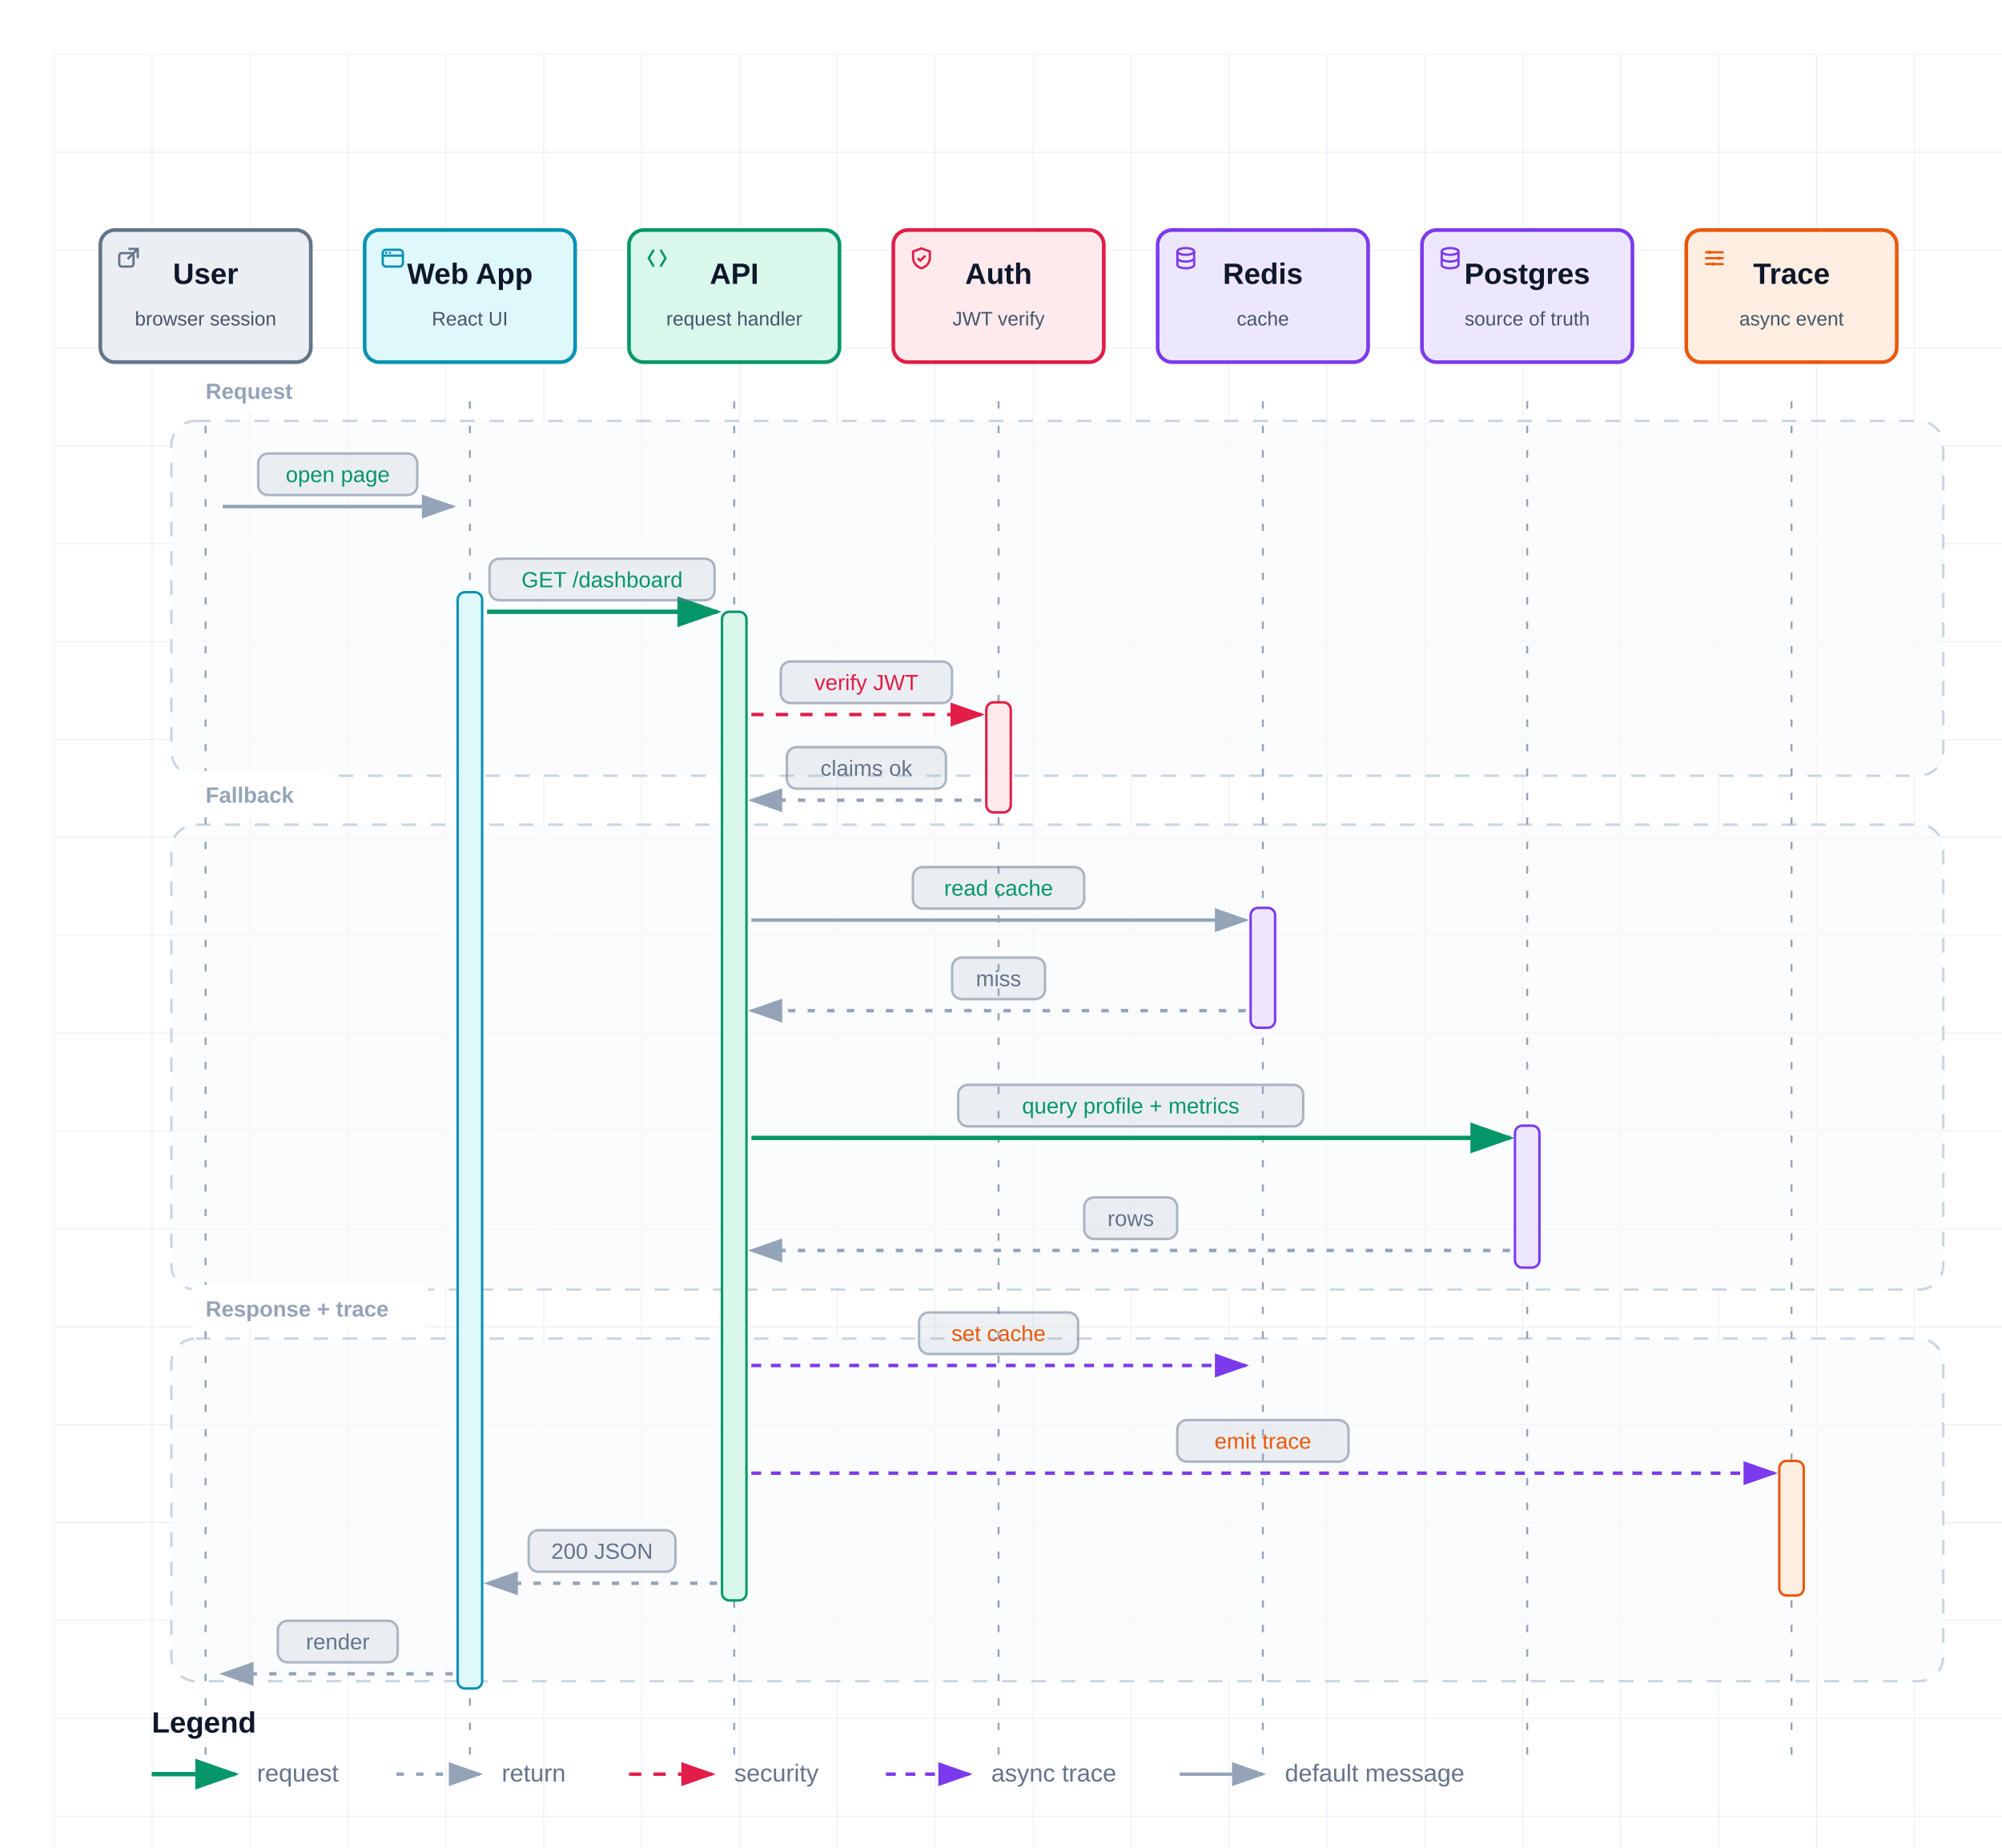
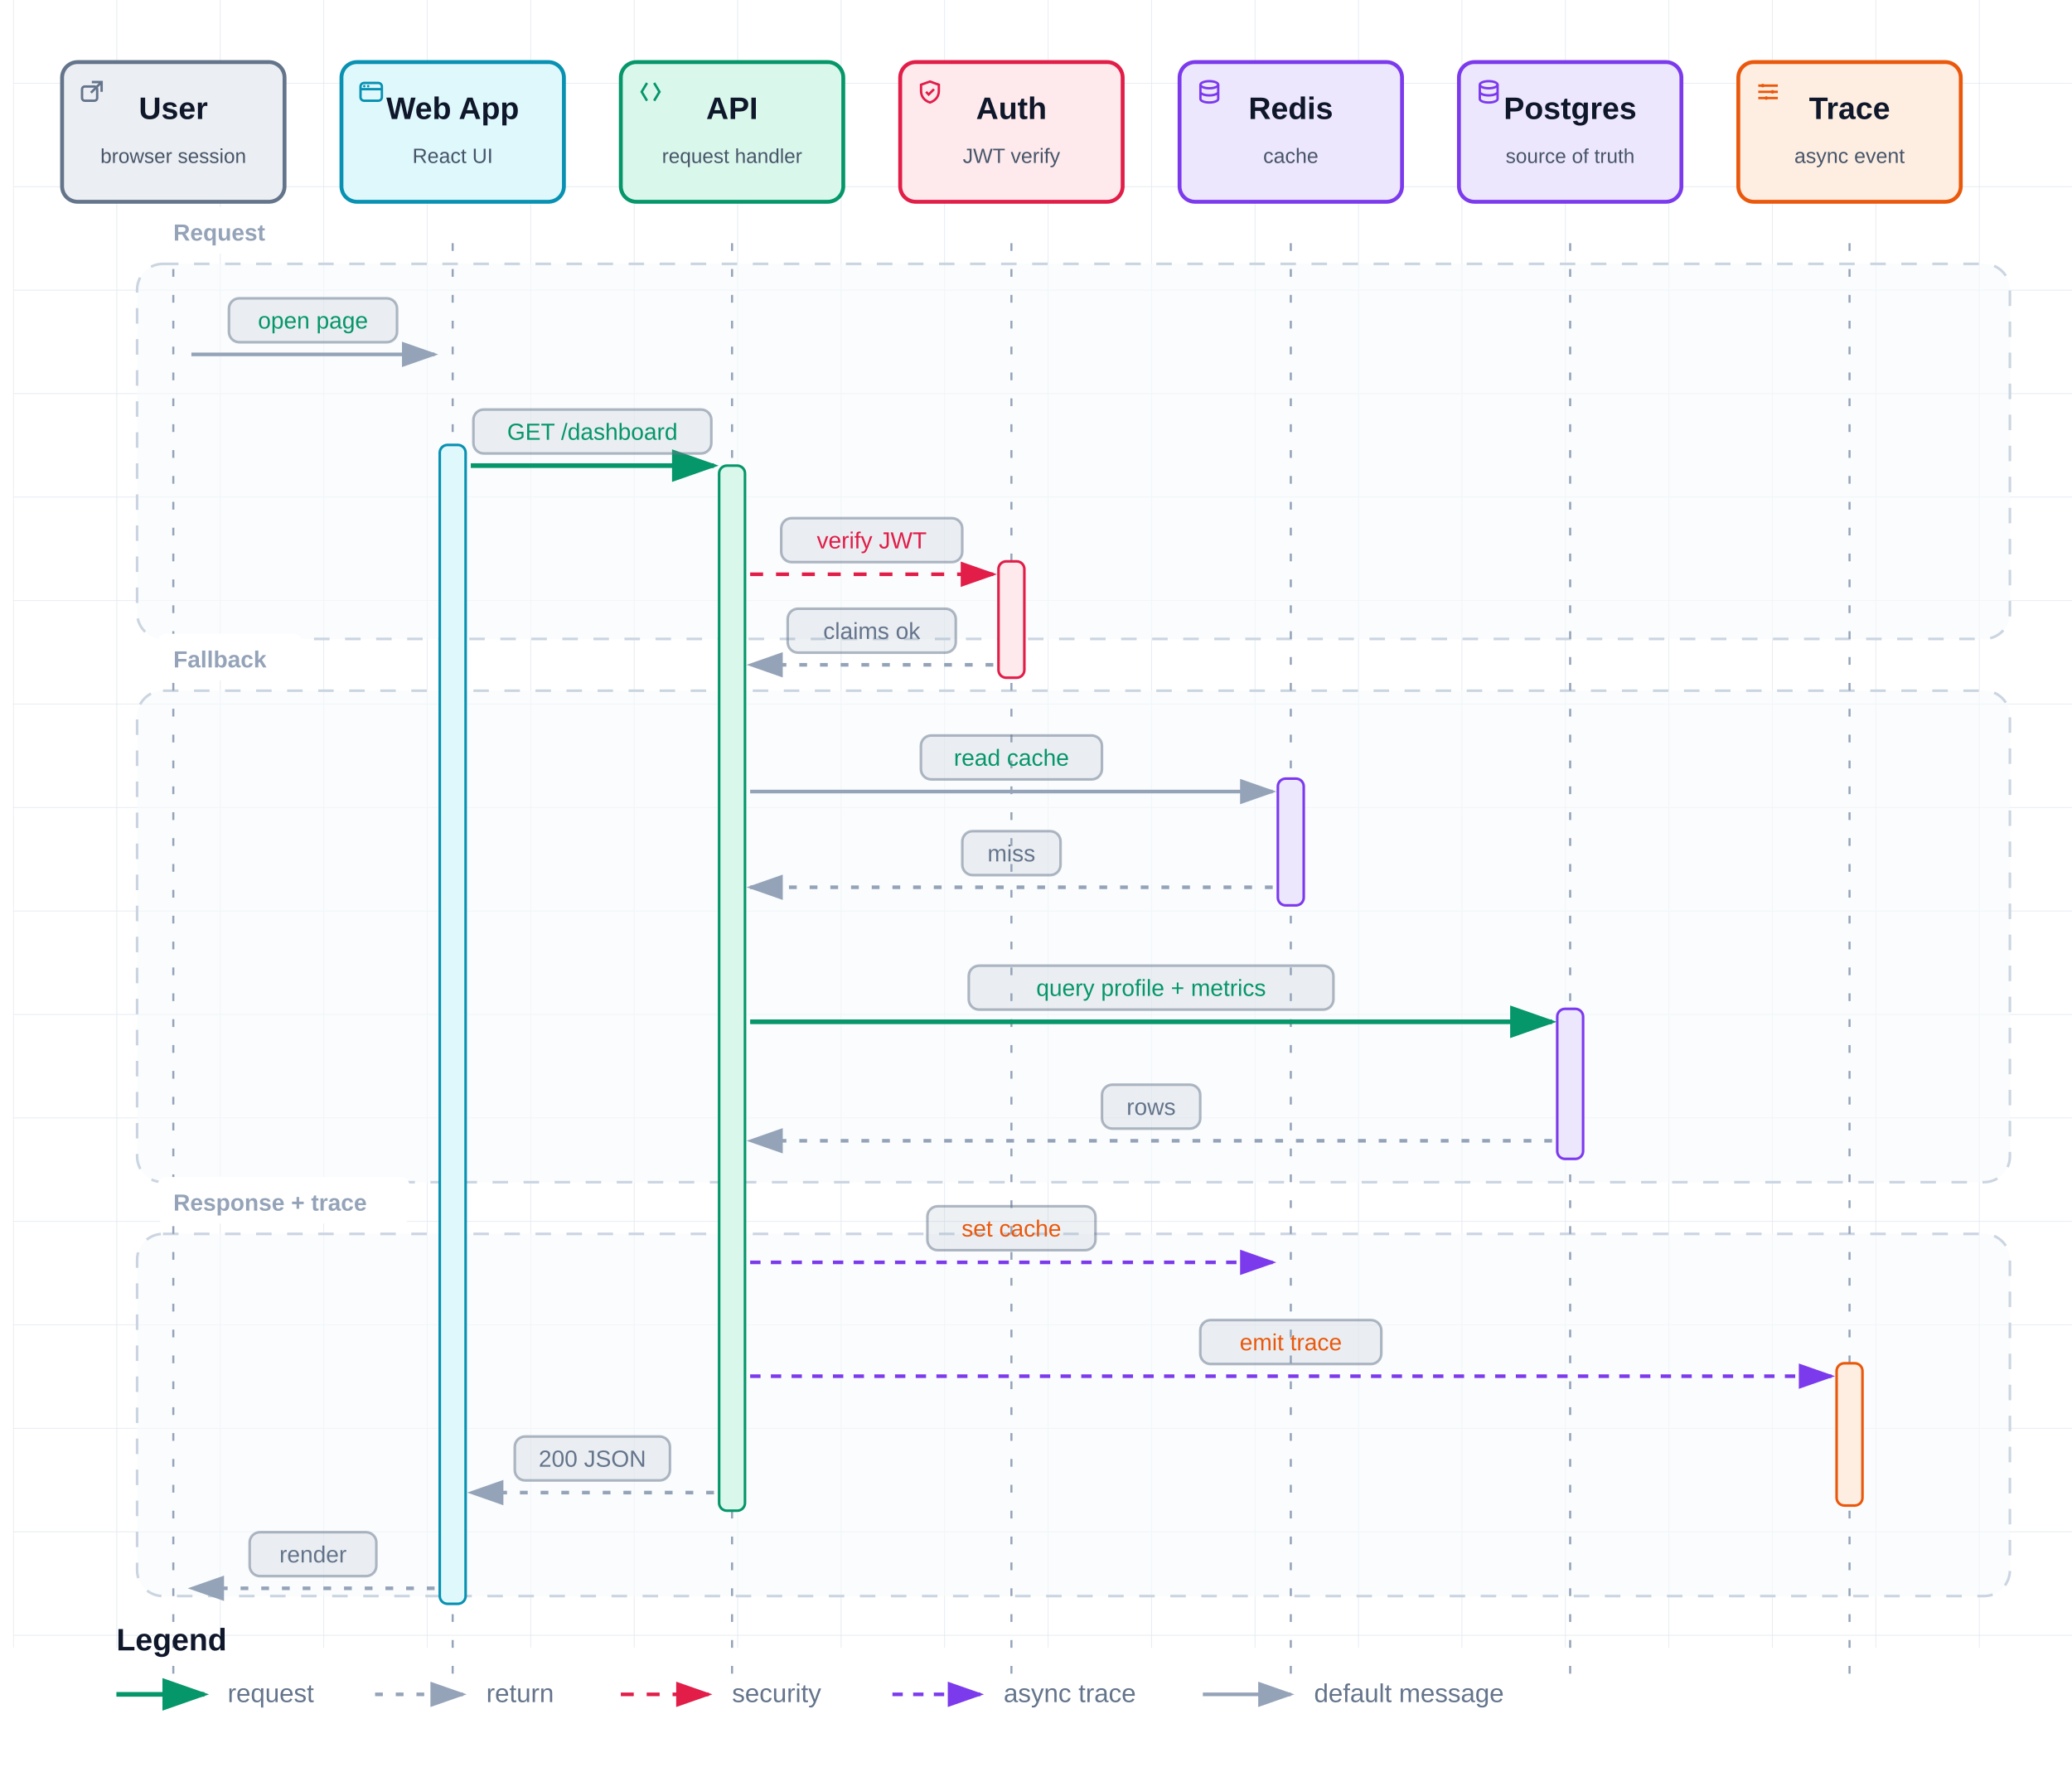
- <svg xmlns="http://www.w3.org/2000/svg" viewBox="-22 -22 818 755" role="img" lang="en" aria-labelledby="archify-diagram-title archify-diagram-description" data-animation="trace" data-preset="classic" data-quality-profile="showcase" style="">
+ <svg xmlns="http://www.w3.org/2000/svg" viewBox="-5 48 801 685" role="img" lang="en" aria-labelledby="archify-diagram-title archify-diagram-description" data-animation="trace" data-preset="classic" data-quality-profile="showcase" style="">
  <defs>
    <marker id="arrowhead" markerWidth="10" markerHeight="7" refX="9" refY="3.5" orient="auto">
      <polygon points="0 0, 10 3.5, 0 7" class="m-default" fill="rgb(148, 163, 184)" stroke="none" />
    </marker>
    <marker id="arrowhead-emphasis" markerWidth="10" markerHeight="7" refX="9" refY="3.5" orient="auto">
      <polygon points="0 0, 10 3.5, 0 7" class="m-emphasis" fill="rgb(5, 150, 105)" stroke="none" />
    </marker>
    <marker id="arrowhead-security" markerWidth="10" markerHeight="7" refX="9" refY="3.5" orient="auto">
      <polygon points="0 0, 10 3.5, 0 7" class="m-security" fill="rgb(225, 29, 72)" stroke="none" />
    </marker>
    <marker id="arrowhead-dashed" markerWidth="10" markerHeight="7" refX="9" refY="3.5" orient="auto">
      <polygon points="0 0, 10 3.5, 0 7" class="m-dashed" fill="rgb(124, 58, 237)" stroke="none" />
    </marker>
    <pattern id="grid" width="40" height="40" patternUnits="userSpaceOnUse">
      <path d="M 40 0 L 0 0 0 40" class="c-grid" stroke-width="0.5px" fill="none" stroke="rgb(226, 232, 240)" />
    </pattern>
  </defs>
  <rect width="100%" height="100%" fill="url(&quot;#grid&quot;)" stroke="none" />
  <rect data-graph-role="structural-frame" data-composition-frame-kind="segment" data-composition-frame-id="0" x="48" y="150" width="724" height="145" rx="10" class="c-lane" stroke-width="1px" fill="rgba(248, 250, 252, 0.65)" stroke="rgb(203, 213, 225)" stroke-dasharray="6px, 6px" />
  <rect data-graph-role="structural-frame" data-composition-frame-kind="segment" data-composition-frame-id="1" x="48" y="315" width="724" height="190" rx="10" class="c-lane" stroke-width="1px" fill="rgba(248, 250, 252, 0.65)" stroke="rgb(203, 213, 225)" stroke-dasharray="6px, 6px" />
  <rect data-graph-role="structural-frame" data-composition-frame-kind="segment" data-composition-frame-id="2" x="48" y="525" width="724" height="140" rx="10" class="c-lane" stroke-width="1px" fill="rgba(248, 250, 252, 0.65)" stroke="rgb(203, 213, 225)" stroke-dasharray="6px, 6px" />
  <path d="M 62 142 L 62 695" class="a-default" stroke-width="0.8px" stroke-dasharray="3px, 7px" fill="none" stroke="rgb(148, 163, 184)" />
  <path d="M 170 142 L 170 695" class="a-default" stroke-width="0.8px" stroke-dasharray="3px, 7px" fill="none" stroke="rgb(148, 163, 184)" />
  <path d="M 278 142 L 278 695" class="a-default" stroke-width="0.8px" stroke-dasharray="3px, 7px" fill="none" stroke="rgb(148, 163, 184)" />
  <path d="M 386 142 L 386 695" class="a-default" stroke-width="0.8px" stroke-dasharray="3px, 7px" fill="none" stroke="rgb(148, 163, 184)" />
  <path d="M 494 142 L 494 695" class="a-default" stroke-width="0.8px" stroke-dasharray="3px, 7px" fill="none" stroke="rgb(148, 163, 184)" />
  <path d="M 602 142 L 602 695" class="a-default" stroke-width="0.8px" stroke-dasharray="3px, 7px" fill="none" stroke="rgb(148, 163, 184)" />
  <path d="M 710 142 L 710 695" class="a-default" stroke-width="0.8px" stroke-dasharray="3px, 7px" fill="none" stroke="rgb(148, 163, 184)" />
  <rect x="165" y="220" width="10" height="448" rx="3" class="c-mask" fill="rgb(255, 255, 255)" stroke="none" />
  <rect x="165" y="220" width="10" height="448" rx="3" class="c-frontend" stroke-width="1px" fill="rgba(34, 211, 238, 0.15)" stroke="rgb(8, 145, 178)" />
  <rect x="273" y="228" width="10" height="404" rx="3" class="c-mask" fill="rgb(255, 255, 255)" stroke="none" />
  <rect x="273" y="228" width="10" height="404" rx="3" class="c-backend" stroke-width="1px" fill="rgba(52, 211, 153, 0.18)" stroke="rgb(5, 150, 105)" />
  <rect x="381" y="265" width="10" height="45" rx="3" class="c-mask" fill="rgb(255, 255, 255)" stroke="none" />
  <rect x="381" y="265" width="10" height="45" rx="3" class="c-security" stroke-width="1px" fill="rgba(251, 113, 133, 0.15)" stroke="rgb(225, 29, 72)" />
  <rect x="489" y="349" width="10" height="49" rx="3" class="c-mask" fill="rgb(255, 255, 255)" stroke="none" />
  <rect x="489" y="349" width="10" height="49" rx="3" class="c-database" stroke-width="1px" fill="rgba(167, 139, 250, 0.2)" stroke="rgb(124, 58, 237)" />
  <rect x="597" y="438" width="10" height="58" rx="3" class="c-mask" fill="rgb(255, 255, 255)" stroke="none" />
  <rect x="597" y="438" width="10" height="58" rx="3" class="c-database" stroke-width="1px" fill="rgba(167, 139, 250, 0.2)" stroke="rgb(124, 58, 237)" />
  <rect x="705" y="575" width="10" height="55" rx="3" class="c-mask" fill="rgb(255, 255, 255)" stroke="none" />
  <rect x="705" y="575" width="10" height="55" rx="3" class="c-messagebus" stroke-width="1px" fill="rgba(251, 146, 60, 0.15)" stroke="rgb(234, 88, 12)" />
  <g data-edge-from="user" data-edge-to="web" data-edge-label="open page" data-edge-key="0" data-edge-id="open-page">
    <path data-composition-edge-from="user" data-composition-edge-to="web" data-composition-edge-id="open-page" data-composition-points="69,185;163,185" d="M 69 185 L 163 185" class="a-default" data-animate="edge" style="--step:0" stroke-width="1.4px" marker-end="url(#arrowhead)" fill="none" stroke="rgb(148, 163, 184)" />
    <g data-detail="context">
      <rect x="83.5" y="163.307" width="65" height="17" rx="4" class="c-mask" fill="rgba(148, 163, 184, 0.16)" stroke="rgba(100, 116, 139, 0.5)" stroke-width="1px" />
      <text x="116" y="175" class="t-backend" font-size="9" text-anchor="middle" fill="rgb(5, 150, 105)" stroke="none" font-family="PingFang SC, &quot;Microsoft YaHei&quot;, Arial, sans-serif" font-weight="500">open page</text>
    </g>
  </g>
  <g data-edge-from="web" data-edge-to="api" data-edge-label="GET /dashboard" data-edge-key="1" data-edge-id="dashboard-request">
    <path data-composition-edge-from="web" data-composition-edge-to="api" data-composition-edge-id="dashboard-request" data-composition-points="177,228;271,228" d="M 177 228 L 271 228" class="a-emphasis" data-animate="edge" style="--step:1" stroke-width="1.8px" marker-end="url(#arrowhead-emphasis)" fill="none" stroke="rgb(5, 150, 105)" />
    <g data-detail="context">
      <rect x="178" y="206.307" width="92" height="17" rx="4" class="c-mask" fill="rgba(148, 163, 184, 0.16)" stroke="rgba(100, 116, 139, 0.5)" stroke-width="1px" />
      <text x="224" y="218" class="t-backend" font-size="9" text-anchor="middle" fill="rgb(5, 150, 105)" stroke="none" font-family="PingFang SC, &quot;Microsoft YaHei&quot;, Arial, sans-serif" font-weight="500">GET /dashboard</text>
    </g>
  </g>
  <g data-edge-from="api" data-edge-to="auth" data-edge-label="verify JWT" data-edge-key="2" data-edge-id="verify-jwt">
    <path data-composition-edge-from="api" data-composition-edge-to="auth" data-composition-edge-id="verify-jwt" data-composition-points="285,270;379,270" d="M 285 270 L 379 270" class="a-security" data-animate="edge" style="--step:2" stroke-width="1.4px" marker-end="url(#arrowhead-security)" fill="none" stroke="rgb(225, 29, 72)" stroke-dasharray="5px, 5px" />
    <g data-detail="context">
      <rect x="297" y="248.307" width="70" height="17" rx="4" class="c-mask" fill="rgba(148, 163, 184, 0.16)" stroke="rgba(100, 116, 139, 0.5)" stroke-width="1px" />
      <text x="332" y="260" class="t-security" font-size="9" text-anchor="middle" fill="rgb(225, 29, 72)" stroke="none" font-family="PingFang SC, &quot;Microsoft YaHei&quot;, Arial, sans-serif" font-weight="500">verify JWT</text>
    </g>
  </g>
  <g data-edge-from="auth" data-edge-to="api" data-edge-label="claims ok" data-edge-key="3" data-edge-id="auth-claims">
    <path data-composition-edge-from="auth" data-composition-edge-to="api" data-composition-edge-id="auth-claims" data-composition-points="379,305;285,305" d="M 379 305 L 285 305" class="a-default" data-animate="edge" style="--step:3" stroke-width="1.4px" stroke-dasharray="3px, 5px" marker-end="url(#arrowhead)" fill="none" stroke="rgb(148, 163, 184)" />
    <g data-detail="context">
      <rect x="299.5" y="283.307" width="65" height="17" rx="4" class="c-mask" fill="rgba(148, 163, 184, 0.16)" stroke="rgba(100, 116, 139, 0.5)" stroke-width="1px" />
      <text x="332" y="295" class="t-muted" font-size="9" text-anchor="middle" fill="rgb(100, 116, 139)" stroke="none" font-family="PingFang SC, &quot;Microsoft YaHei&quot;, Arial, sans-serif" font-weight="500">claims ok</text>
    </g>
  </g>
  <g data-edge-from="api" data-edge-to="redis" data-edge-label="read cache" data-edge-key="4" data-edge-id="cache-read">
    <path data-composition-edge-from="api" data-composition-edge-to="redis" data-composition-edge-id="cache-read" data-composition-points="285,354;487,354" d="M 285 354 L 487 354" class="a-default" data-animate="edge" style="--step:4" stroke-width="1.4px" marker-end="url(#arrowhead)" fill="none" stroke="rgb(148, 163, 184)" />
    <g data-detail="context">
      <rect x="351" y="332.307" width="70" height="17" rx="4" class="c-mask" fill="rgba(148, 163, 184, 0.16)" stroke="rgba(100, 116, 139, 0.5)" stroke-width="1px" />
      <text x="386" y="344" class="t-backend" font-size="9" text-anchor="middle" fill="rgb(5, 150, 105)" stroke="none" font-family="PingFang SC, &quot;Microsoft YaHei&quot;, Arial, sans-serif" font-weight="500">read cache</text>
    </g>
  </g>
  <g data-edge-from="redis" data-edge-to="api" data-edge-label="miss" data-edge-key="5" data-edge-id="cache-miss">
    <path data-composition-edge-from="redis" data-composition-edge-to="api" data-composition-edge-id="cache-miss" data-composition-points="487,391;285,391" d="M 487 391 L 285 391" class="a-default" data-animate="edge" style="--step:5" stroke-width="1.4px" stroke-dasharray="3px, 5px" marker-end="url(#arrowhead)" fill="none" stroke="rgb(148, 163, 184)" />
    <g data-detail="context">
      <rect x="367" y="369.307" width="38" height="17" rx="4" class="c-mask" fill="rgba(148, 163, 184, 0.16)" stroke="rgba(100, 116, 139, 0.5)" stroke-width="1px" />
      <text x="386" y="381" class="t-muted" font-size="9" text-anchor="middle" fill="rgb(100, 116, 139)" stroke="none" font-family="PingFang SC, &quot;Microsoft YaHei&quot;, Arial, sans-serif" font-weight="500">miss</text>
    </g>
  </g>
  <g data-edge-from="api" data-edge-to="db" data-edge-label="query profile + metrics" data-edge-key="6" data-edge-id="profile-query">
    <path data-composition-edge-from="api" data-composition-edge-to="db" data-composition-edge-id="profile-query" data-composition-points="285,443;595,443" d="M 285 443 L 595 443" class="a-emphasis" data-animate="edge" style="--step:6" stroke-width="1.8px" marker-end="url(#arrowhead-emphasis)" fill="none" stroke="rgb(5, 150, 105)" />
    <g data-detail="context">
      <rect x="369.5" y="421.307" width="141" height="17" rx="4" class="c-mask" fill="rgba(148, 163, 184, 0.16)" stroke="rgba(100, 116, 139, 0.5)" stroke-width="1px" />
      <text x="440" y="433" class="t-backend" font-size="9" text-anchor="middle" fill="rgb(5, 150, 105)" stroke="none" font-family="PingFang SC, &quot;Microsoft YaHei&quot;, Arial, sans-serif" font-weight="500">query profile + metrics</text>
    </g>
  </g>
  <g data-edge-from="db" data-edge-to="api" data-edge-label="rows" data-edge-key="7" data-edge-id="profile-rows">
    <path data-composition-edge-from="db" data-composition-edge-to="api" data-composition-edge-id="profile-rows" data-composition-points="595,489;285,489" d="M 595 489 L 285 489" class="a-default" data-animate="edge" style="--step:7" stroke-width="1.4px" stroke-dasharray="3px, 5px" marker-end="url(#arrowhead)" fill="none" stroke="rgb(148, 163, 184)" />
    <g data-detail="context">
      <rect x="421" y="467.307" width="38" height="17" rx="4" class="c-mask" fill="rgba(148, 163, 184, 0.16)" stroke="rgba(100, 116, 139, 0.5)" stroke-width="1px" />
      <text x="440" y="479" class="t-muted" font-size="9" text-anchor="middle" fill="rgb(100, 116, 139)" stroke="none" font-family="PingFang SC, &quot;Microsoft YaHei&quot;, Arial, sans-serif" font-weight="500">rows</text>
    </g>
  </g>
  <g data-edge-from="api" data-edge-to="redis" data-edge-label="set cache" data-edge-key="8" data-edge-id="cache-write">
    <path data-composition-edge-from="api" data-composition-edge-to="redis" data-composition-edge-id="cache-write" data-composition-points="285,536;487,536" d="M 285 536 L 487 536" class="a-dashed" data-animate="edge" style="--step:8" stroke-width="1.4px" marker-end="url(#arrowhead-dashed)" fill="none" stroke="rgb(124, 58, 237)" stroke-dasharray="4px, 4px" />
    <g data-detail="context">
      <rect x="353.5" y="514.307" width="65" height="17" rx="4" class="c-mask" fill="rgba(148, 163, 184, 0.16)" stroke="rgba(100, 116, 139, 0.5)" stroke-width="1px" />
      <text x="386" y="526" class="t-messagebus" font-size="9" text-anchor="middle" fill="rgb(234, 88, 12)" stroke="none" font-family="PingFang SC, &quot;Microsoft YaHei&quot;, Arial, sans-serif" font-weight="500">set cache</text>
    </g>
  </g>
  <g data-edge-from="api" data-edge-to="trace" data-edge-label="emit trace" data-edge-key="9" data-edge-id="trace-emit">
    <path data-composition-edge-from="api" data-composition-edge-to="trace" data-composition-edge-id="trace-emit" data-composition-points="285,580;703,580" d="M 285 580 L 703 580" class="a-dashed" data-animate="edge" style="--step:9" stroke-width="1.4px" marker-end="url(#arrowhead-dashed)" fill="none" stroke="rgb(124, 58, 237)" stroke-dasharray="4px, 4px" />
    <g data-detail="context">
      <rect x="459" y="558.307" width="70" height="17" rx="4" class="c-mask" fill="rgba(148, 163, 184, 0.16)" stroke="rgba(100, 116, 139, 0.5)" stroke-width="1px" />
      <text x="494" y="570" class="t-messagebus" font-size="9" text-anchor="middle" fill="rgb(234, 88, 12)" stroke="none" font-family="PingFang SC, &quot;Microsoft YaHei&quot;, Arial, sans-serif" font-weight="500">emit trace</text>
    </g>
  </g>
  <g data-edge-from="api" data-edge-to="web" data-edge-label="200 JSON" data-edge-key="10" data-edge-id="dashboard-response">
    <path data-composition-edge-from="api" data-composition-edge-to="web" data-composition-edge-id="dashboard-response" data-composition-points="271,625;177,625" d="M 271 625 L 177 625" class="a-default" data-animate="edge" style="--step:10" stroke-width="1.4px" stroke-dasharray="3px, 5px" marker-end="url(#arrowhead)" fill="none" stroke="rgb(148, 163, 184)" />
    <g data-detail="context">
      <rect x="194" y="603.307" width="60" height="17" rx="4" class="c-mask" fill="rgba(148, 163, 184, 0.16)" stroke="rgba(100, 116, 139, 0.5)" stroke-width="1px" />
      <text x="224" y="615" class="t-muted" font-size="9" text-anchor="middle" fill="rgb(100, 116, 139)" stroke="none" font-family="PingFang SC, &quot;Microsoft YaHei&quot;, Arial, sans-serif" font-weight="500">200 JSON</text>
    </g>
  </g>
  <g data-edge-from="web" data-edge-to="user" data-edge-label="render" data-edge-key="11" data-edge-id="page-render">
    <path data-composition-edge-from="web" data-composition-edge-to="user" data-composition-edge-id="page-render" data-composition-points="163,662;69,662" d="M 163 662 L 69 662" class="a-default" data-animate="edge" style="--step:11" stroke-width="1.4px" stroke-dasharray="3px, 5px" marker-end="url(#arrowhead)" fill="none" stroke="rgb(148, 163, 184)" />
    <g data-detail="context">
      <rect x="91.5" y="640.307" width="49" height="17" rx="4" class="c-mask" fill="rgba(148, 163, 184, 0.16)" stroke="rgba(100, 116, 139, 0.5)" stroke-width="1px" />
      <text x="116" y="652" class="t-muted" font-size="9" text-anchor="middle" fill="rgb(100, 116, 139)" stroke="none" font-family="PingFang SC, &quot;Microsoft YaHei&quot;, Arial, sans-serif" font-weight="500">render</text>
    </g>
  </g>
  <g data-graph-role="segment-label" data-segment-id="0">
    <rect x="56" y="128" width="50.4" height="18" rx="3" class="c-mask" fill="rgb(255, 255, 255)" stroke="none" />
    <text x="62" y="141" class="t-dim" font-size="9" font-weight="600" fill="rgb(148, 163, 184)" stroke="none" font-family="PingFang SC, &quot;Microsoft YaHei&quot;, Arial, sans-serif" text-anchor="start">Request</text>
  </g>
  <g data-graph-role="segment-label" data-segment-id="1">
    <rect x="56" y="293" width="55.6" height="18" rx="3" class="c-mask" fill="rgb(255, 255, 255)" stroke="none" />
    <text x="62" y="306" class="t-dim" font-size="9" font-weight="600" fill="rgb(148, 163, 184)" stroke="none" font-family="PingFang SC, &quot;Microsoft YaHei&quot;, Arial, sans-serif" text-anchor="start">Fallback</text>
  </g>
  <g data-graph-role="segment-label" data-segment-id="2">
    <rect x="56" y="503" width="97.2" height="18" rx="3" class="c-mask" fill="rgb(255, 255, 255)" stroke="none" />
    <text x="62" y="516" class="t-dim" font-size="9" font-weight="600" fill="rgb(148, 163, 184)" stroke="none" font-family="PingFang SC, &quot;Microsoft YaHei&quot;, Arial, sans-serif" text-anchor="start">Response + trace</text>
  </g>
  <g id="node-user" data-node-id="user" data-node-label="User" data-node-kind="external" data-node-sublabel="browser session" data-node-context="Sequence participant">
    <rect x="19" y="72" width="86" height="54" rx="6" class="c-mask" fill="rgb(255, 255, 255)" stroke="none" />
    <rect x="19" y="72" width="86" height="54" rx="6" class="c-external" data-animate="node" style="--step:0" stroke-width="1.5px" fill="rgba(148, 163, 184, 0.18)" stroke="rgb(100, 116, 139)" />
    <g aria-hidden="true" data-semantic-sigil="external" class="semantic-sigil s-external" transform="translate(25 78) scale(0.6875)">
      <rect x="2.5" y="5" width="8.5" height="8" rx="1.5" fill="none" stroke="rgb(100, 116, 139)" stroke-width="1.35px" />
      <path d="M8 2.5h5.5V8M13.5 2.5 7.5 8.5" fill="none" stroke="rgb(100, 116, 139)" stroke-width="1.35px" />
    </g>
    <text data-node-label="" data-detail-anchor="" x="62" y="94" class="t-primary" font-size="12" font-weight="700" text-anchor="middle" fill="rgb(15, 23, 42)" stroke="none" font-family="PingFang SC, &quot;Microsoft YaHei&quot;, Arial, sans-serif">User</text>
-     <text data-detail="context" x="62" y="111" class="t-muted" font-size="8" text-anchor="middle" fill="rgb(71, 85, 105)" stroke="none" font-family="PingFang SC, &quot;Microsoft YaHei&quot;, Arial, sans-serif" font-weight="500">browser session</text>
+     <text data-detail="context" x="62" y="111" class="t-muted" font-size="7.8" text-anchor="middle" fill="rgb(71, 85, 105)" stroke="none" font-family="PingFang SC, &quot;Microsoft YaHei&quot;, Arial, sans-serif" font-weight="500">browser session</text>
  </g>
  <g id="node-web" data-node-id="web" data-node-label="Web App" data-node-kind="frontend" data-node-sublabel="React UI" data-node-context="Sequence participant">
    <rect x="127" y="72" width="86" height="54" rx="6" class="c-mask" fill="rgb(255, 255, 255)" stroke="none" />
    <rect x="127" y="72" width="86" height="54" rx="6" class="c-frontend" data-animate="node" style="--step:1" stroke-width="1.5px" fill="rgba(34, 211, 238, 0.15)" stroke="rgb(8, 145, 178)" />
    <g aria-hidden="true" data-semantic-sigil="frontend" class="semantic-sigil s-frontend" transform="translate(133 78) scale(0.6875)">
      <rect x="2" y="3" width="12" height="10" rx="2" fill="none" stroke="rgb(8, 145, 178)" stroke-width="1.35px" />
      <path d="M2 6.5h12" fill="none" stroke="rgb(8, 145, 178)" stroke-width="1.35px" />
      <circle cx="4.1" cy="4.8" r=".7" class="sigil-fill" fill="rgb(8, 145, 178)" stroke="none" />
      <circle cx="6.3" cy="4.8" r=".7" class="sigil-fill" fill="rgb(8, 145, 178)" stroke="none" />
    </g>
    <text data-node-label="" data-detail-anchor="" x="170" y="94" class="t-primary" font-size="12" font-weight="700" text-anchor="middle" fill="rgb(15, 23, 42)" stroke="none" font-family="PingFang SC, &quot;Microsoft YaHei&quot;, Arial, sans-serif">Web App</text>
    <text data-detail="context" x="170" y="111" class="t-muted" font-size="8" text-anchor="middle" fill="rgb(71, 85, 105)" stroke="none" font-family="PingFang SC, &quot;Microsoft YaHei&quot;, Arial, sans-serif" font-weight="500">React UI</text>
  </g>
  <g id="node-api" data-node-id="api" data-node-label="API" data-node-kind="backend" data-node-sublabel="request handler" data-node-context="Sequence participant">
    <rect x="235" y="72" width="86" height="54" rx="6" class="c-mask" fill="rgb(255, 255, 255)" stroke="none" />
    <rect x="235" y="72" width="86" height="54" rx="6" class="c-backend" data-animate="node" style="--step:2" stroke-width="1.5px" fill="rgba(52, 211, 153, 0.18)" stroke="rgb(5, 150, 105)" />
    <g aria-hidden="true" data-semantic-sigil="backend" class="semantic-sigil s-backend" transform="translate(241 78) scale(0.6875)">
      <path d="M6 3 3 8l3 5M10 3l3 5-3 5" fill="none" stroke="rgb(5, 150, 105)" stroke-width="1.35px" />
    </g>
    <text data-node-label="" data-detail-anchor="" x="278" y="94" class="t-primary" font-size="12" font-weight="700" text-anchor="middle" fill="rgb(15, 23, 42)" stroke="none" font-family="PingFang SC, &quot;Microsoft YaHei&quot;, Arial, sans-serif">API</text>
-     <text data-detail="context" x="278" y="111" class="t-muted" font-size="8" text-anchor="middle" fill="rgb(71, 85, 105)" stroke="none" font-family="PingFang SC, &quot;Microsoft YaHei&quot;, Arial, sans-serif" font-weight="500">request handler</text>
+     <text data-detail="context" x="278" y="111" class="t-muted" font-size="7.8" text-anchor="middle" fill="rgb(71, 85, 105)" stroke="none" font-family="PingFang SC, &quot;Microsoft YaHei&quot;, Arial, sans-serif" font-weight="500">request handler</text>
  </g>
  <g id="node-auth" data-node-id="auth" data-node-label="Auth" data-node-kind="security" data-node-sublabel="JWT verify" data-node-context="Sequence participant">
    <rect x="343" y="72" width="86" height="54" rx="6" class="c-mask" fill="rgb(255, 255, 255)" stroke="none" />
    <rect x="343" y="72" width="86" height="54" rx="6" class="c-security" data-animate="node" style="--step:3" stroke-width="1.5px" fill="rgba(251, 113, 133, 0.15)" stroke="rgb(225, 29, 72)" />
    <g aria-hidden="true" data-semantic-sigil="security" class="semantic-sigil s-security" transform="translate(349 78) scale(0.6875)">
      <path d="M8 2.2 13 4v3.5c0 3.1-1.8 5.4-5 6.5-3.2-1.1-5-3.4-5-6.5V4Z" fill="none" stroke="rgb(225, 29, 72)" stroke-width="1.35px" />
      <path d="m5.8 8 1.5 1.5 3-3" fill="none" stroke="rgb(225, 29, 72)" stroke-width="1.35px" />
    </g>
    <text data-node-label="" data-detail-anchor="" x="386" y="94" class="t-primary" font-size="12" font-weight="700" text-anchor="middle" fill="rgb(15, 23, 42)" stroke="none" font-family="PingFang SC, &quot;Microsoft YaHei&quot;, Arial, sans-serif">Auth</text>
    <text data-detail="context" x="386" y="111" class="t-muted" font-size="8" text-anchor="middle" fill="rgb(71, 85, 105)" stroke="none" font-family="PingFang SC, &quot;Microsoft YaHei&quot;, Arial, sans-serif" font-weight="500">JWT verify</text>
  </g>
  <g id="node-redis" data-node-id="redis" data-node-label="Redis" data-node-kind="database" data-node-sublabel="cache" data-node-context="Sequence participant">
    <rect x="451" y="72" width="86" height="54" rx="6" class="c-mask" fill="rgb(255, 255, 255)" stroke="none" />
    <rect x="451" y="72" width="86" height="54" rx="6" class="c-database" data-animate="node" style="--step:4" stroke-width="1.5px" fill="rgba(167, 139, 250, 0.2)" stroke="rgb(124, 58, 237)" />
    <g aria-hidden="true" data-semantic-sigil="database" class="semantic-sigil s-database" transform="translate(457 78) scale(0.6875)">
      <ellipse cx="8" cy="4" rx="5" ry="2" fill="none" stroke="rgb(124, 58, 237)" stroke-width="1.35px" />
      <path d="M3 4v8c0 1.1 2.2 2 5 2s5-.9 5-2V4M3 8c0 1.1 2.2 2 5 2s5-.9 5-2" fill="none" stroke="rgb(124, 58, 237)" stroke-width="1.35px" />
    </g>
    <text data-node-label="" data-detail-anchor="" x="494" y="94" class="t-primary" font-size="12" font-weight="700" text-anchor="middle" fill="rgb(15, 23, 42)" stroke="none" font-family="PingFang SC, &quot;Microsoft YaHei&quot;, Arial, sans-serif">Redis</text>
    <text data-detail="context" x="494" y="111" class="t-muted" font-size="8" text-anchor="middle" fill="rgb(71, 85, 105)" stroke="none" font-family="PingFang SC, &quot;Microsoft YaHei&quot;, Arial, sans-serif" font-weight="500">cache</text>
  </g>
  <g id="node-db" data-node-id="db" data-node-label="Postgres" data-node-kind="database" data-node-sublabel="source of truth" data-node-context="Sequence participant">
    <rect x="559" y="72" width="86" height="54" rx="6" class="c-mask" fill="rgb(255, 255, 255)" stroke="none" />
    <rect x="559" y="72" width="86" height="54" rx="6" class="c-database" data-animate="node" style="--step:5" stroke-width="1.5px" fill="rgba(167, 139, 250, 0.2)" stroke="rgb(124, 58, 237)" />
    <g aria-hidden="true" data-semantic-sigil="database" class="semantic-sigil s-database" transform="translate(565 78) scale(0.6875)">
      <ellipse cx="8" cy="4" rx="5" ry="2" fill="none" stroke="rgb(124, 58, 237)" stroke-width="1.35px" />
      <path d="M3 4v8c0 1.1 2.2 2 5 2s5-.9 5-2V4M3 8c0 1.1 2.2 2 5 2s5-.9 5-2" fill="none" stroke="rgb(124, 58, 237)" stroke-width="1.35px" />
    </g>
    <text data-node-label="" data-detail-anchor="" x="602" y="94" class="t-primary" font-size="12" font-weight="700" text-anchor="middle" fill="rgb(15, 23, 42)" stroke="none" font-family="PingFang SC, &quot;Microsoft YaHei&quot;, Arial, sans-serif">Postgres</text>
-     <text data-detail="context" x="602" y="111" class="t-muted" font-size="8" text-anchor="middle" fill="rgb(71, 85, 105)" stroke="none" font-family="PingFang SC, &quot;Microsoft YaHei&quot;, Arial, sans-serif" font-weight="500">source of truth</text>
+     <text data-detail="context" x="602" y="111" class="t-muted" font-size="7.8" text-anchor="middle" fill="rgb(71, 85, 105)" stroke="none" font-family="PingFang SC, &quot;Microsoft YaHei&quot;, Arial, sans-serif" font-weight="500">source of truth</text>
  </g>
  <g id="node-trace" data-node-id="trace" data-node-label="Trace" data-node-kind="messagebus" data-node-sublabel="async event" data-node-context="Sequence participant">
    <rect x="667" y="72" width="86" height="54" rx="6" class="c-mask" fill="rgb(255, 255, 255)" stroke="none" />
    <rect x="667" y="72" width="86" height="54" rx="6" class="c-messagebus" data-animate="node" style="--step:6" stroke-width="1.5px" fill="rgba(251, 146, 60, 0.15)" stroke="rgb(234, 88, 12)" />
    <g aria-hidden="true" data-semantic-sigil="messagebus" class="semantic-sigil s-messagebus" transform="translate(673 78) scale(0.6875)">
      <path d="M2.5 4.5h11M2.5 8h11M2.5 11.5h11" fill="none" stroke="rgb(234, 88, 12)" stroke-width="1.35px" />
      <circle cx="5" cy="4.5" r="1" class="sigil-fill" fill="rgb(234, 88, 12)" stroke="none" />
      <circle cx="10.5" cy="8" r="1" class="sigil-fill" fill="rgb(234, 88, 12)" stroke="none" />
      <circle cx="7" cy="11.5" r="1" class="sigil-fill" fill="rgb(234, 88, 12)" stroke="none" />
    </g>
    <text data-node-label="" data-detail-anchor="" x="710" y="94" class="t-primary" font-size="12" font-weight="700" text-anchor="middle" fill="rgb(15, 23, 42)" stroke="none" font-family="PingFang SC, &quot;Microsoft YaHei&quot;, Arial, sans-serif">Trace</text>
    <text data-detail="context" x="710" y="111" class="t-muted" font-size="8" text-anchor="middle" fill="rgb(71, 85, 105)" stroke="none" font-family="PingFang SC, &quot;Microsoft YaHei&quot;, Arial, sans-serif" font-weight="500">async event</text>
  </g>
  <g data-legend="">
    <text x="40" y="686" class="t-primary" font-size="12" font-weight="650" fill="rgb(15, 23, 42)" stroke="none" font-family="PingFang SC, &quot;Microsoft YaHei&quot;, Arial, sans-serif" text-anchor="start">Legend</text>
    <g data-legend-semantic-kind="emphasis" data-legend-x="40" data-legend-baseline="706" data-legend-width="78">
      <path d="M 40 703 L 74 703" class="a-emphasis" stroke-width="1.8px" marker-end="url(#arrowhead-emphasis)" fill="none" stroke="rgb(5, 150, 105)" />
      <text x="83" y="706" class="t-muted" font-size="10" font-weight="500" fill="rgb(100, 116, 139)" stroke="none" font-family="PingFang SC, &quot;Microsoft YaHei&quot;, Arial, sans-serif" text-anchor="start">request</text>
    </g>
    <g data-legend-semantic-kind="return" data-legend-x="140" data-legend-baseline="706" data-legend-width="73">
      <path d="M 140 703 L 174 703" class="a-default" stroke-width="1.4px" stroke-dasharray="3px, 5px" marker-end="url(#arrowhead)" fill="none" stroke="rgb(148, 163, 184)" />
      <text x="183" y="706" class="t-muted" font-size="10" font-weight="500" fill="rgb(100, 116, 139)" stroke="none" font-family="PingFang SC, &quot;Microsoft YaHei&quot;, Arial, sans-serif" text-anchor="start">return</text>
    </g>
    <g data-legend-semantic-kind="security" data-legend-x="235" data-legend-baseline="706" data-legend-width="83">
      <path d="M 235 703 L 269 703" class="a-security" stroke-width="1.4px" marker-end="url(#arrowhead-security)" fill="none" stroke="rgb(225, 29, 72)" stroke-dasharray="5px, 5px" />
      <text x="278" y="706" class="t-muted" font-size="10" font-weight="500" fill="rgb(100, 116, 139)" stroke="none" font-family="PingFang SC, &quot;Microsoft YaHei&quot;, Arial, sans-serif" text-anchor="start">security</text>
    </g>
    <g data-legend-semantic-kind="dashed" data-legend-x="340" data-legend-baseline="706" data-legend-width="98">
      <path d="M 340 703 L 374 703" class="a-dashed" stroke-width="1.4px" marker-end="url(#arrowhead-dashed)" fill="none" stroke="rgb(124, 58, 237)" stroke-dasharray="4px, 4px" />
      <text x="383" y="706" class="t-muted" font-size="10" font-weight="500" fill="rgb(100, 116, 139)" stroke="none" font-family="PingFang SC, &quot;Microsoft YaHei&quot;, Arial, sans-serif" text-anchor="start">async trace</text>
    </g>
    <g data-legend-semantic-kind="default" data-legend-x="460" data-legend-baseline="706" data-legend-width="118">
      <path d="M 460 703 L 494 703" class="a-default" stroke-width="1.4px" marker-end="url(#arrowhead)" fill="none" stroke="rgb(148, 163, 184)" />
      <text x="503" y="706" class="t-muted" font-size="10" font-weight="500" fill="rgb(100, 116, 139)" stroke="none" font-family="PingFang SC, &quot;Microsoft YaHei&quot;, Arial, sans-serif" text-anchor="start">default message</text>
    </g>
  </g>
</svg>
